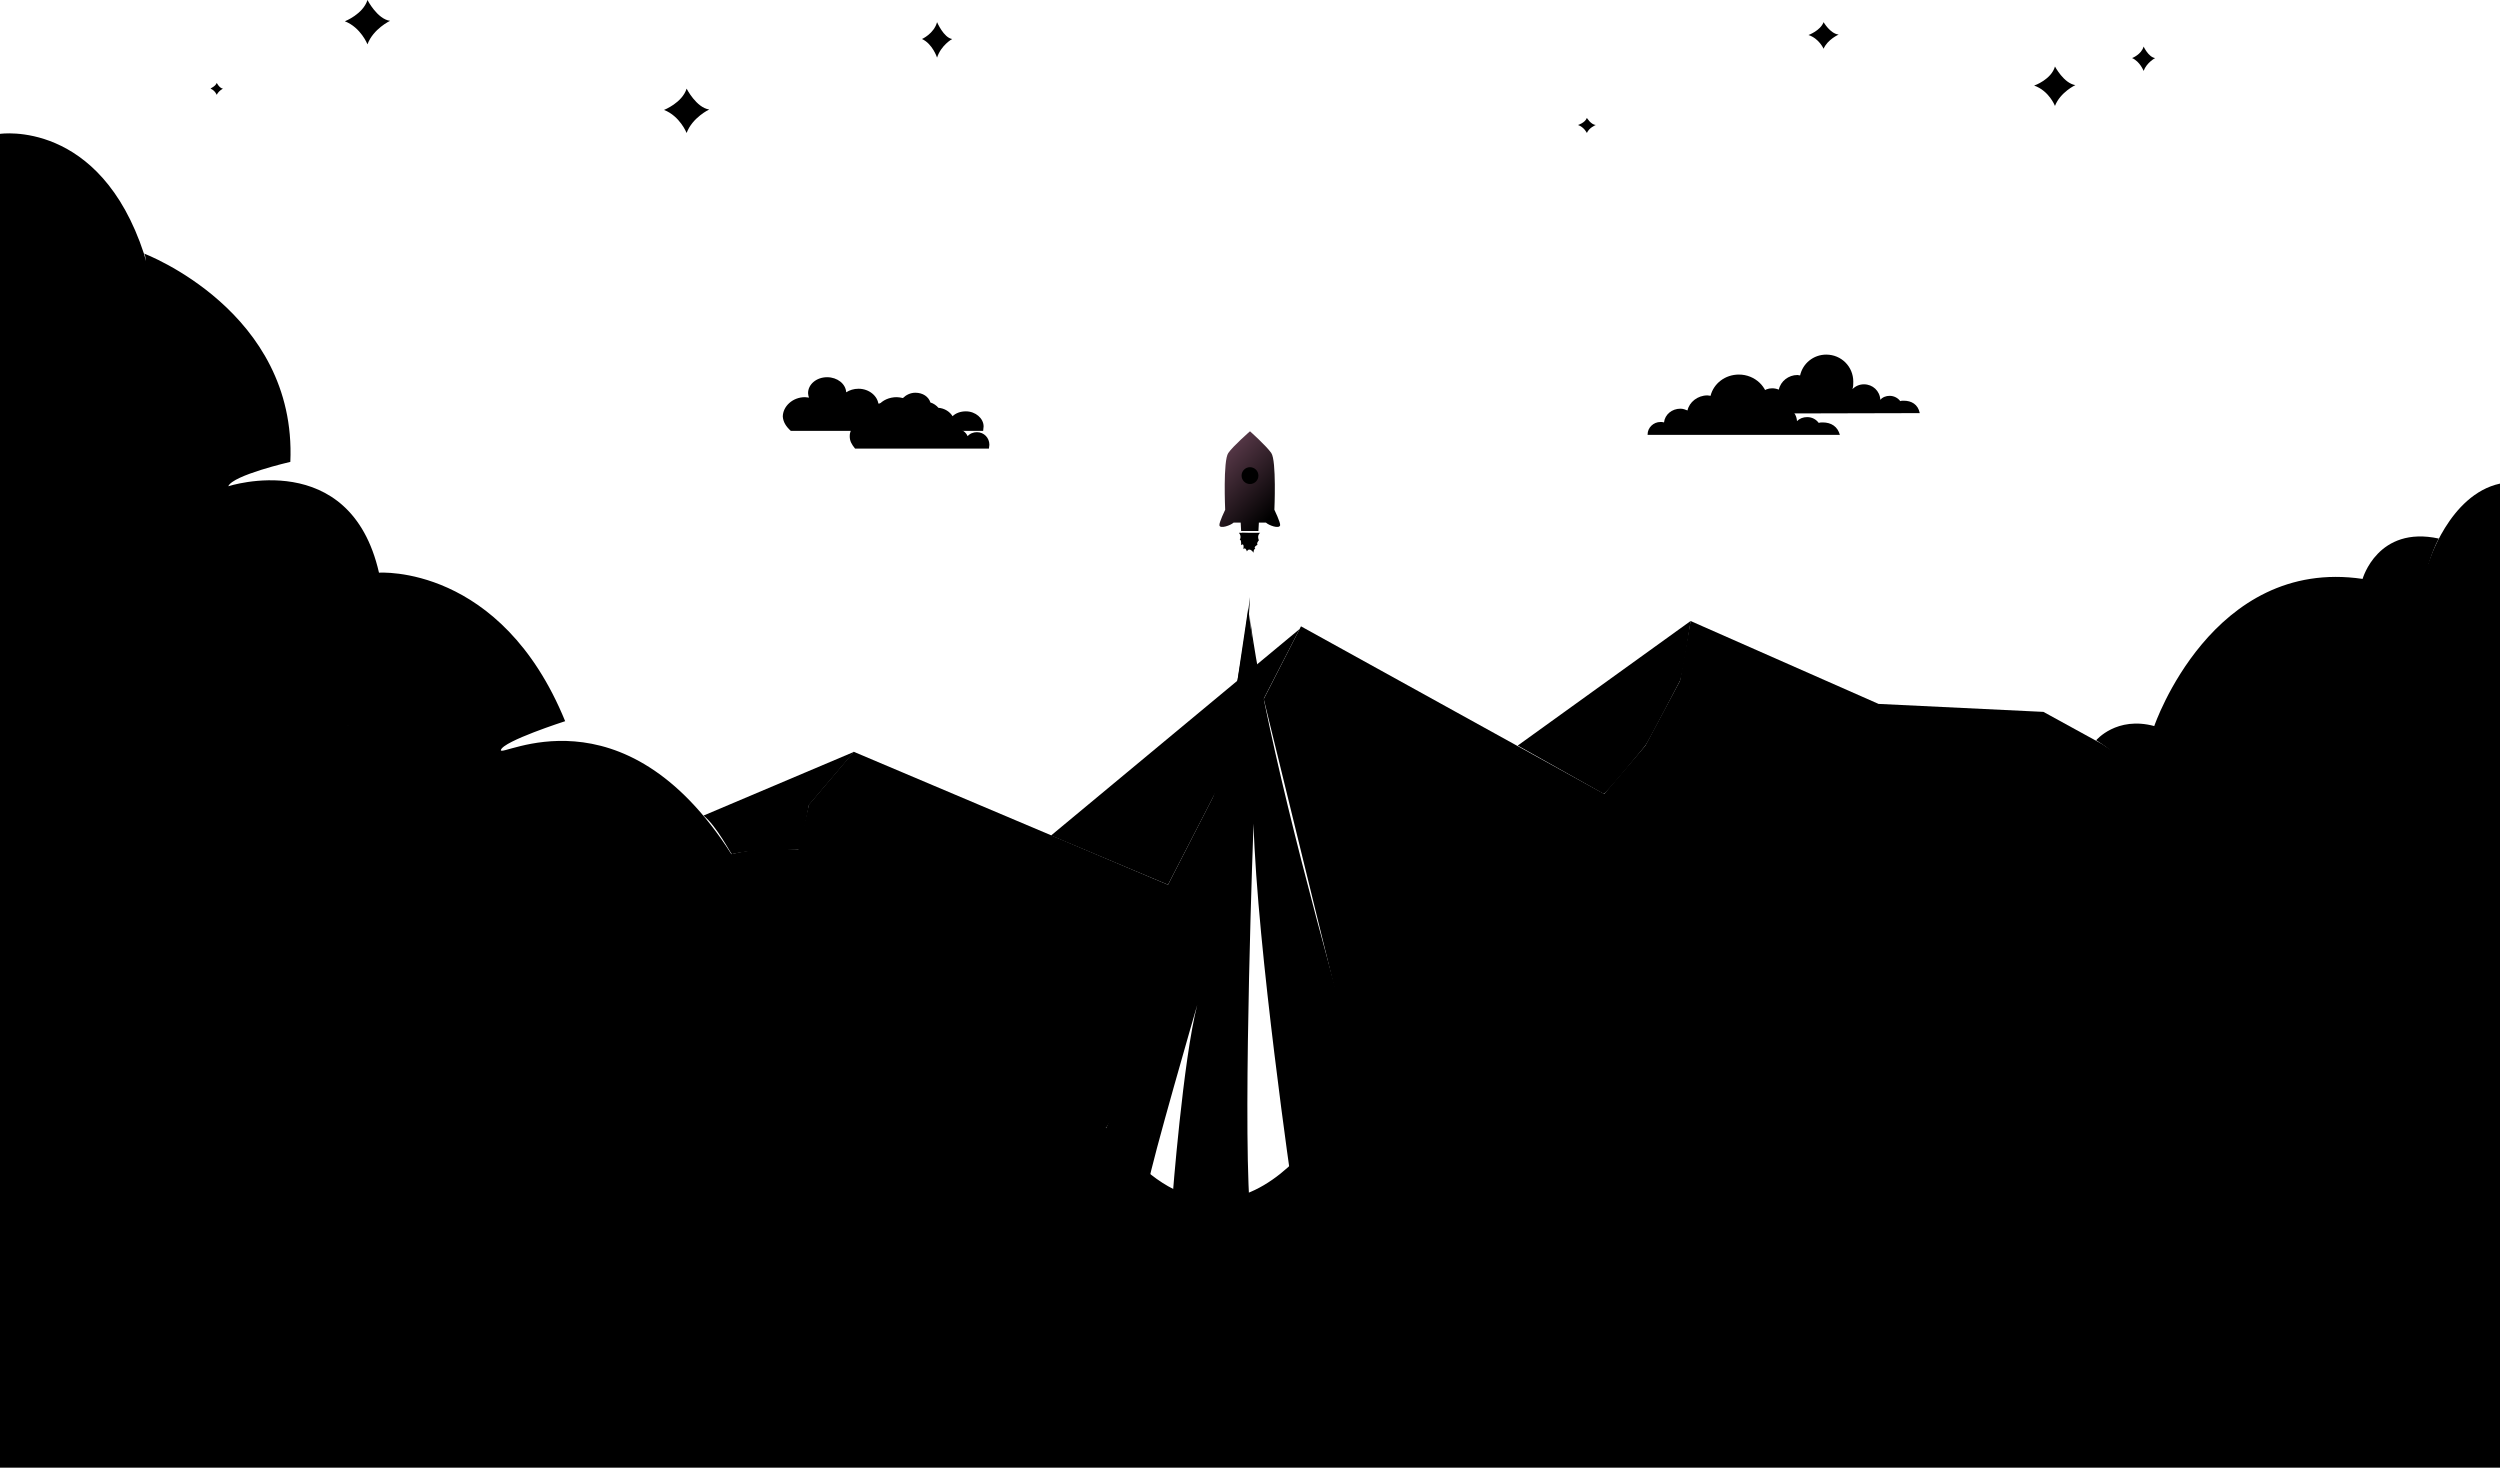
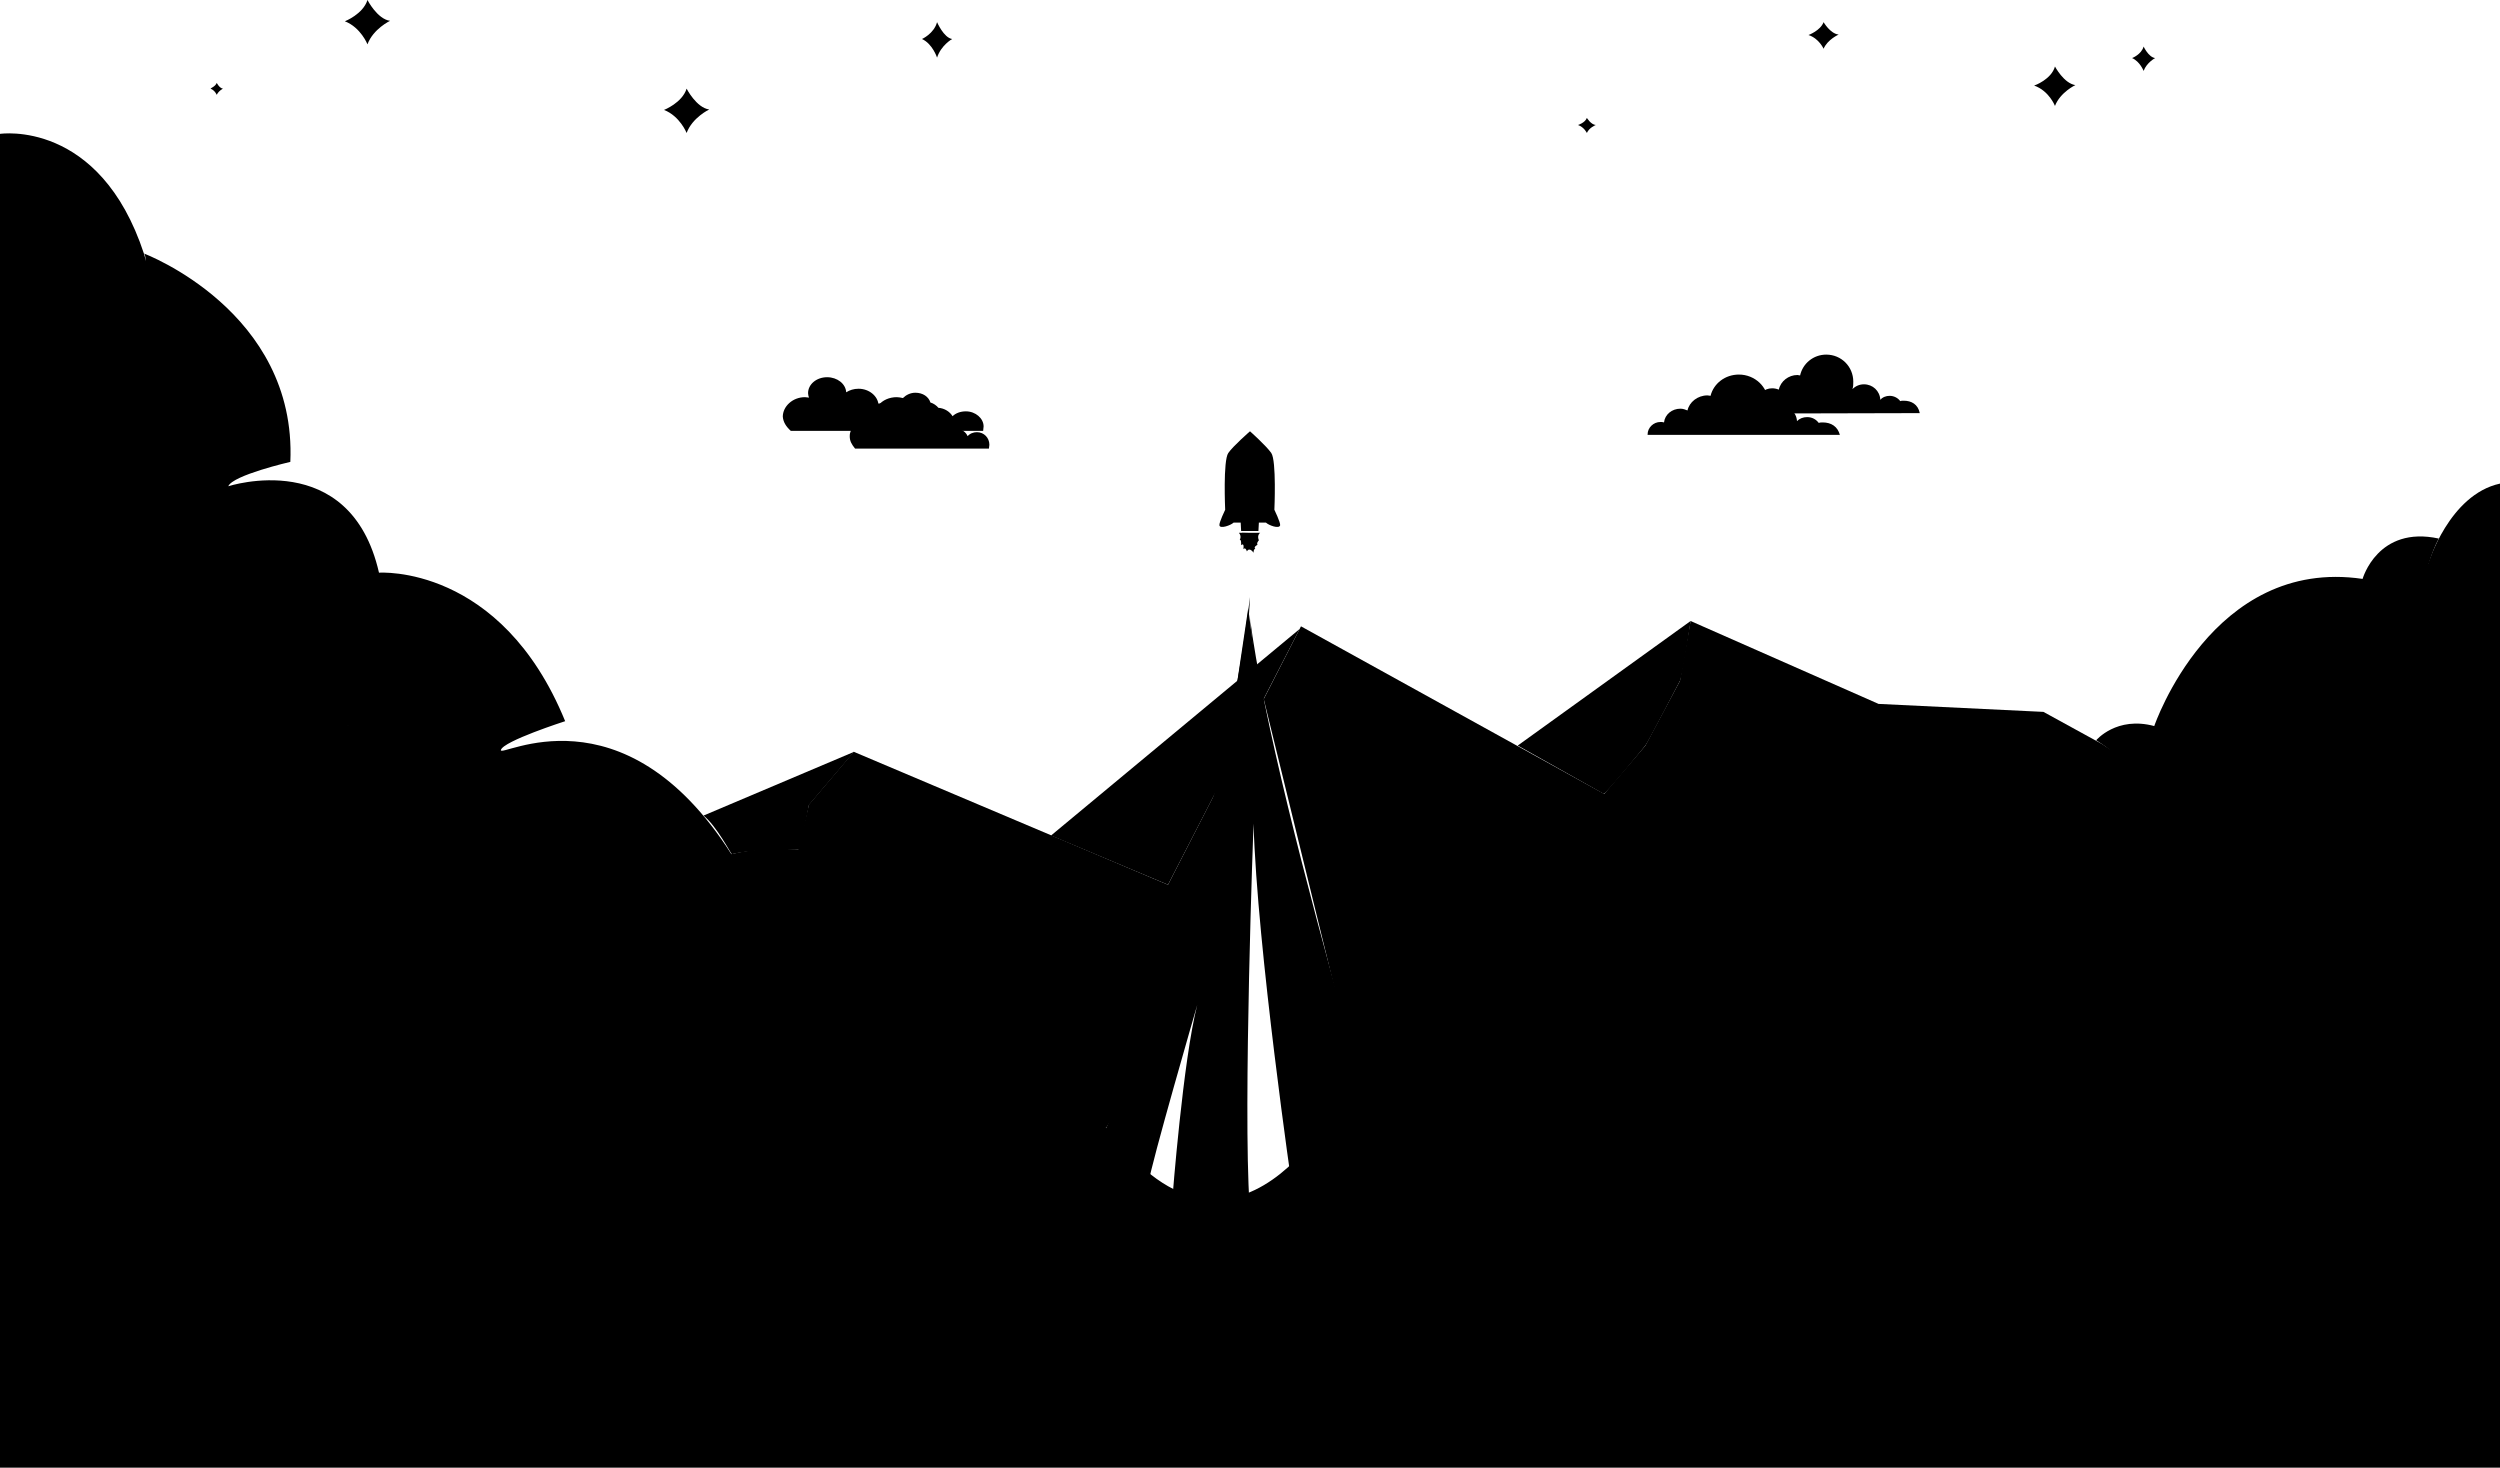
<svg xmlns="http://www.w3.org/2000/svg" version="1.1" id="hero" x="0px" y="0px" viewBox="0 0 564 331.1" style="enable-background:new 0 0 564 331.1;" xml:space="preserve">
-   <style type="text/css">
- 	.st0{fill:url(#rocket-body_1_);}
- </style>
  <g id="mountain-top">
    <polygon id="mountain-top-middle" points="237.1,188.5 293.2,141.9 263.5,199.6  " />
    <path id="mountain-top-left" d="M158.7,184l34-14.4l-10.2,12c0,0-1.9,10.2-2.4,10.1c-0.5,0-10.4-0.2-15,1   C165,192.8,161.6,186.2,158.7,184z" />
    <path id="mountain-top-right" d="M342.4,168.2l39-28.1c0,0-1.6,11.4-2.4,13.5c0,0-7.4,14.2-7.8,14.6c0,0-8.8,10.8-9.4,10.9   L342.4,168.2z" />
  </g>
  <g id="blast">
    <path id="blast-left" d="M229.5,297.1c0,0,41.2-72.2,52.5-162.4c0,0-3.6,92-48.9,163.1L229.5,297.1z" />
    <path id="blast-right" d="M321.5,291.9c0,0-33.9-108.4-39.5-152.4c0,0,8.8,111.4,37.9,158.3C319.9,297.9,320.2,294.1,321.5,291.9z" />
    <path id="blast-inner" d="M249.7,257.6c0,0,21.3-45.6,28.4-96.9l3.5-23.5c0,0,12.6,101.6,22.9,113.4l-12.9,18c0,0-8-54.8-8.8-82.8   c0,0-2.4,64.1-0.9,85.9l-17.4-1.4c0,0,2.4-31.2,5.6-43.6c0,0-10.5,36.2-11,40.2L249.7,257.6z" />
  </g>
  <g id="mountains">
    <path id="mountains-left" d="M192.6,169.6l70.9,30l11.5-22.4c0,0-7.8,47.4-25.4,77.2l-78.4-9.6l-6.3-15.7l15.2-37.5l2.4-10.1   L192.6,169.6z" />
    <polygon id="mountains-right" points="293.5,141.3 361.9,179.1 371.2,168.2 379,153.6 381.4,140.1 423.8,158.8 461,160.6    474.3,167.9 484.2,174.6 396.8,256.6 329.2,244.2 315,254.5 306.7,245.9 285.1,157.7  " />
  </g>
  <g id="smoke">
    <path id="smoke-outer" d="M0,30.2c0,0,22.5-3.4,32.5,27.1c0,0,8.7,30.8,2.7,36.7c0,0,18.8,2,21.3,43.8c0,0,18.5,15.3,22,25.8   c0,0,21.5-21.5,62.5,49.5c0,0,23.4,29.4,35.7,43.5c0,0,115.8,32,144.8,11.5c0,0,30.8-28.5,59.9-17c0,0,21.8,11.5,33.7-4   l132.7-119.9c0,0,4.7-15.6,16.2-18.1v222H0V30.2z" />
    <path id="smoke-inner" d="M32.5,57.2c0,0,34.5,13,33,47c0,0-13,3-14,5.5c0,0,27.5-9,34,19.5c0,0,27.5-2,42,33.5   c0,0-14,4.5-14.5,6.5s27.5-15,52,23.5c0,0,42.5-12,56.5,39.5c0,0-28.5-3-49.5,9.5c0,0,50-22,79.5,15s52.5-11.5,52.5-11.5   s8.5,1.5,12,4.5c0,0,18-22.5,41-21s35.5,15,39.5,24.5c0,0,1.5-4.5,0-11c0,0,17-16.5,24-15c0,0-1.7-55.4,55.4-57.7   c0,0,1.2,0.2-3-2.5c0,0,4.6-5.5,13.1-3.2c0,0,13-38.2,47-33.2c0,0,3.4-12.1,17.2-9.1c0,0-8.7,15.1-0.2,34.1l14,2   c0,0-40.5-3.5-42.5,40.5c0,0-23,9-29.5,19c0,0,14,3.5,19,9.5c0,0-39.5-22.5-55.5,18c0,0-41.8-6.8-55,21c0,0-33.3-28.3-68.5,4.9   c0,0-10.5,8.6-12.5,33.6c0,0-12.9-5.6-23.5-4c0,0-24.2,0.6-35.5,14c0,0-16.5-21.5-49-17.5c0,0-22-51.5-79.5-28c0,0,20.5-15,27-15.5   c0,0-11.8-21.1-32-17.5c0,0,3.4-32.2-14-57c0,0-10.1-14.6-34.5-15c0,0-22.5,0.5-37,9c0,0,20-13.5,23-15c0,0-3.2-14-12.5-18   c0,0-1.8-23.9-10.5-36.2c0,0-5-8.8-19-17.2C22.5,86.2,35,60.2,32.5,57.2z" />
  </g>
  <g id="stars">
    <path id="star8" d="M463.6,15c0,0,2,3.8,4.6,4.2c0,0-3.4,1.6-4.6,4.7c0,0-1.3-3.4-4.7-4.6C459,19.3,462.8,17.9,463.6,15z" />
    <path id="star7" d="M483.6,10.5c0,0,1.1,2.4,2.6,2.6c0,0-1.9,1-2.6,2.9c0,0-0.8-2.1-2.6-2.9C481,13.1,483.1,12.3,483.6,10.5z" />
    <path id="star6" d="M411.4,5c0,0,1.5,2.6,3.4,2.8c0,0-2.5,1.1-3.4,3.2c0,0-1-2.3-3.4-3.1C408,7.9,410.7,6.9,411.4,5z" />
    <path id="star5" d="M358,26.6c0,0,0.9,1.5,2,1.6c0,0-1.5,0.6-2,1.8c0,0-0.6-1.3-2-1.8C356,28.2,357.6,27.7,358,26.6z" />
    <path id="star4" d="M211.4,5c0,0,1.5,3.5,3.4,3.8c0,0-2.5,1.4-3.4,4.2c0,0-1-3.1-3.4-4.2C208,8.8,210.7,7.6,211.4,5z" />
    <path id="star3" d="M154.9,20c0,0,2.2,4.3,5.1,4.7c0,0-3.8,1.8-5.1,5.3c0,0-1.5-3.8-5.1-5.2C149.8,24.8,153.9,23.2,154.9,20z" />
    <path id="star2" d="M82.9,0c0,0,2.2,4.3,5.1,4.7c0,0-3.8,1.8-5.1,5.3c0,0-1.5-3.8-5.1-5.2C77.8,4.8,81.9,3.2,82.9,0z" />
    <path id="star1" d="M48.9,18.7c0,0,0.6,1.2,1.4,1.3c0,0-1,0.5-1.4,1.4c0,0-0.4-1-1.4-1.4C47.5,19.9,48.6,19.5,48.9,18.7z" />
  </g>
  <g id="clouds">
    <path id="red-cloud-left" d="M178.4,97.2h43.4c0.1-1,0.1-0.8,0.1-1c0-1.8-1.8-3.4-4-3.4c-1.2,0-2.3,0.4-3,1.1   c-0.6-1-1.8-1.8-3.2-1.9c-0.4-0.5-1.1-1-1.8-1.2c-0.4-1.3-1.7-2.2-3.4-2.2c-1.1,0-2.1,0.5-2.8,1.2c-0.5-0.1-0.9-0.2-1.4-0.2   c-1.7,0-3.2,0.7-4.1,1.8c-0.1-2-2.1-3.7-4.5-3.7c-1.1,0-2,0.3-2.8,0.8c-0.1-1.9-2-3.4-4.3-3.4c-2.4,0-4.3,1.6-4.3,3.6   c0,0.3,0.1,0.7,0.2,1c-0.3,0-0.6-0.1-0.9-0.1c-2.8,0-5,2.1-5,4.4C176.7,95.2,177.3,96.2,178.4,97.2z" />
    <path id="white-cloud-left" d="M192.9,101.2h30.2c0.1-1,0.1-0.6,0.1-0.9c0-1.5-1.2-2.8-2.8-2.8c-0.8,0-1.6,0.3-2.1,0.9   c-0.4-0.9-1.2-1.5-2.2-1.6c-0.3-0.5-0.8-0.8-1.3-1c-0.2-1.1-1.2-1.9-2.3-1.9c-0.8,0-1.5,0.4-1.9,1c-0.3-0.1-0.6-0.2-1-0.2   c-1.2,0-2.2,0.6-2.8,1.5c-0.1-1.7-1.4-3.1-3.2-3.1c-0.7,0-1.4,0.3-1.9,0.7c-0.1-1.6-1.4-2.8-3-2.8c-1.7,0-3,1.3-3,3   c0,0.3,0.1,0.6,0.1,0.8c-0.2,0-0.4-0.1-0.6-0.1c-1.9,0-3.5,1.8-3.5,3.7C191.7,99.5,192.1,100.2,192.9,101.2z" />
    <path id="red-cloud-right" d="M415.1,98.2c-0.5-2-2-2.9-3.9-2.9c-0.3,0-0.6,0-0.9,0.1c-0.6-0.8-1.5-1.3-2.6-1.3   c-0.9,0-1.7,0.3-2.3,0.9c-0.1-2-1.9-3.6-4-3.6c-1.1,0-2.1,0.4-2.8,1.1c0.2-0.6,0.3-1.1,0.3-1.7c0-3.5-3-6.3-6.6-6.3   c-3.1,0-5.7,2-6.4,4.8c-0.2,0-0.4-0.1-0.7-0.1c-2.2,0-4.1,1.5-4.5,3.4c-0.5-0.2-1-0.4-1.6-0.4c-1.9,0-3.5,1.3-3.7,3.1   c-0.3-0.1-0.5-0.1-0.8-0.1c-1.6,0-2.9,1.3-2.9,2.8v0.1h43.4V98.2z" />
    <path id="white-cloud-right" d="M433.1,93.2c-0.4-2-1.9-2.8-3.6-2.8c-0.3,0-0.6,0-0.8,0.1c-0.5-0.7-1.4-1.2-2.4-1.2   c-0.8,0-1.6,0.3-2.1,0.9c-0.1-2-1.7-3.5-3.7-3.5c-1,0-1.9,0.4-2.6,1.1c0.2-0.5,0.2-1.1,0.2-1.7c0-3.4-2.7-6.1-6.1-6.1   c-2.9,0-5.3,2-5.9,4.7c-0.2,0-0.4-0.1-0.6-0.1c-2,0-3.8,1.4-4.2,3.3c-0.5-0.2-1-0.3-1.5-0.3c-1.8,0-3.2,1.3-3.4,3   c-0.2-0.1-0.5-0.1-0.7-0.1c-1.5,0-2.7,1.3-2.7,2.7v0.1L433.1,93.2L433.1,93.2z" />
  </g>
  <g id="rocket">
-     <linearGradient id="rocket-body_1_" gradientUnits="userSpaceOnUse" x1="273.979" y1="103.617" x2="287.171" y2="116.107">
-       <stop offset="0" style="stop-color:#5A3A4A" />
-       <stop offset="1" style="stop-color:#000000" />
-     </linearGradient>
-     <path id="rocket-body" class="st0" fill="url(#rocket-body_1_)" d="M287.5,115c0,0,0.5-11.1-0.7-12.8c-1.1-1.6-4.8-4.9-4.8-4.9s-3.8,3.3-4.9,4.9   c-1.2,1.7-0.7,12.8-0.7,12.8s-1.4,2.9-1.3,3.5c0.1,0.9,2.6,0,3.2-0.6h1.6l0.1,1.9h2h1.9l0.1-1.9h1.6c0.6,0.6,3,1.5,3.2,0.6   C288.9,117.9,287.5,115,287.5,115z" />
+     <path id="rocket-body" class="st0" d="M287.5,115c0,0,0.5-11.1-0.7-12.8c-1.1-1.6-4.8-4.9-4.8-4.9s-3.8,3.3-4.9,4.9   c-1.2,1.7-0.7,12.8-0.7,12.8s-1.4,2.9-1.3,3.5c0.1,0.9,2.6,0,3.2-0.6h1.6l0.1,1.9h2h1.9l0.1-1.9h1.6c0.6,0.6,3,1.5,3.2,0.6   C288.9,117.9,287.5,115,287.5,115z" />
    <circle id="glass" cx="282" cy="107.3" r="1.9" />
    <path id="outer-flame" d="M279.5,120.2h4.8c0,0-0.8,0.5-0.3,1.7c0,0-0.6,0.6-0.3,1c0,0-1,0.5-0.5,0.9c0,0-0.4,0-0.4,0.9   c0,0-0.9-1.4-1.5-0.3c0,0-0.3-1.1-0.8-0.5c0,0,0.3-1.6-0.5-0.9c0,0,0.1-1.5-0.4-1.2C279.7,121.9,280.2,121,279.5,120.2z" />
    <path id="inner-flame" d="M280.2,120.2c0,0,1.2,0.8,0.4,1.1c0,0,0.7,0.5,0.2,1c0,0,0.4-0.4,0.7-0.3c0.3,0.1,0.5,0.6,0.5,0.6   s0.5-1,1-0.4c0,0-0.2-1.1,0.3-0.7c0,0-0.3-0.4-0.3-0.6c0-0.2,0.7-0.6,0.7-0.6L280.2,120.2L280.2,120.2z" />
  </g>
</svg>
